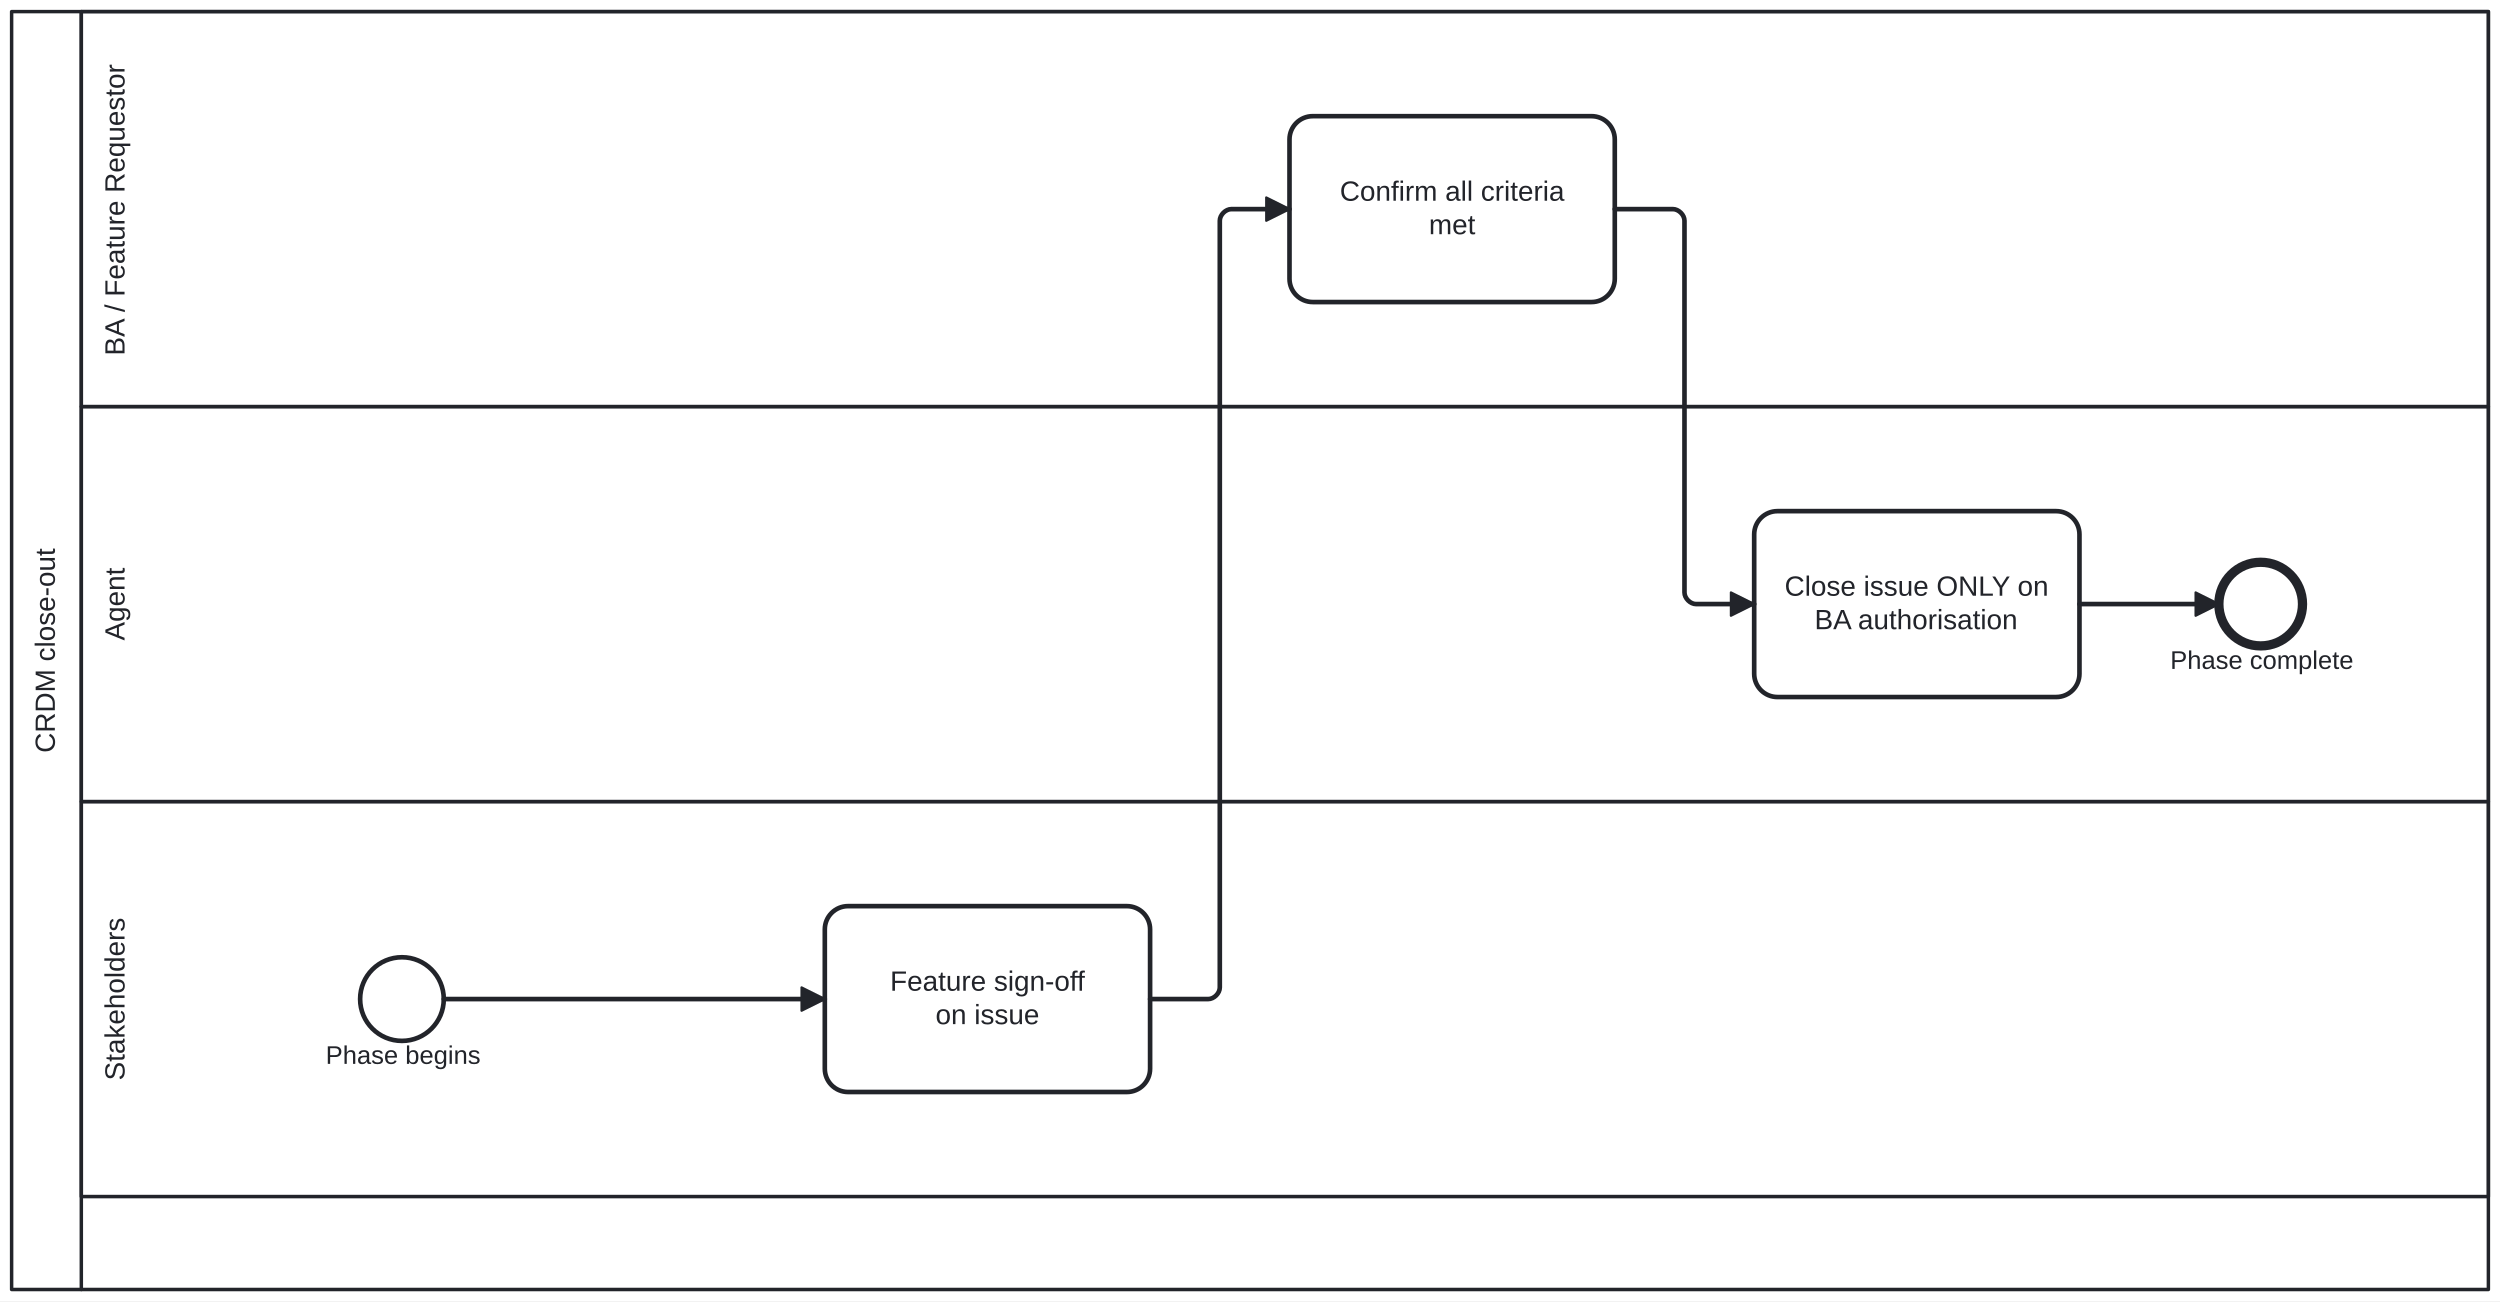
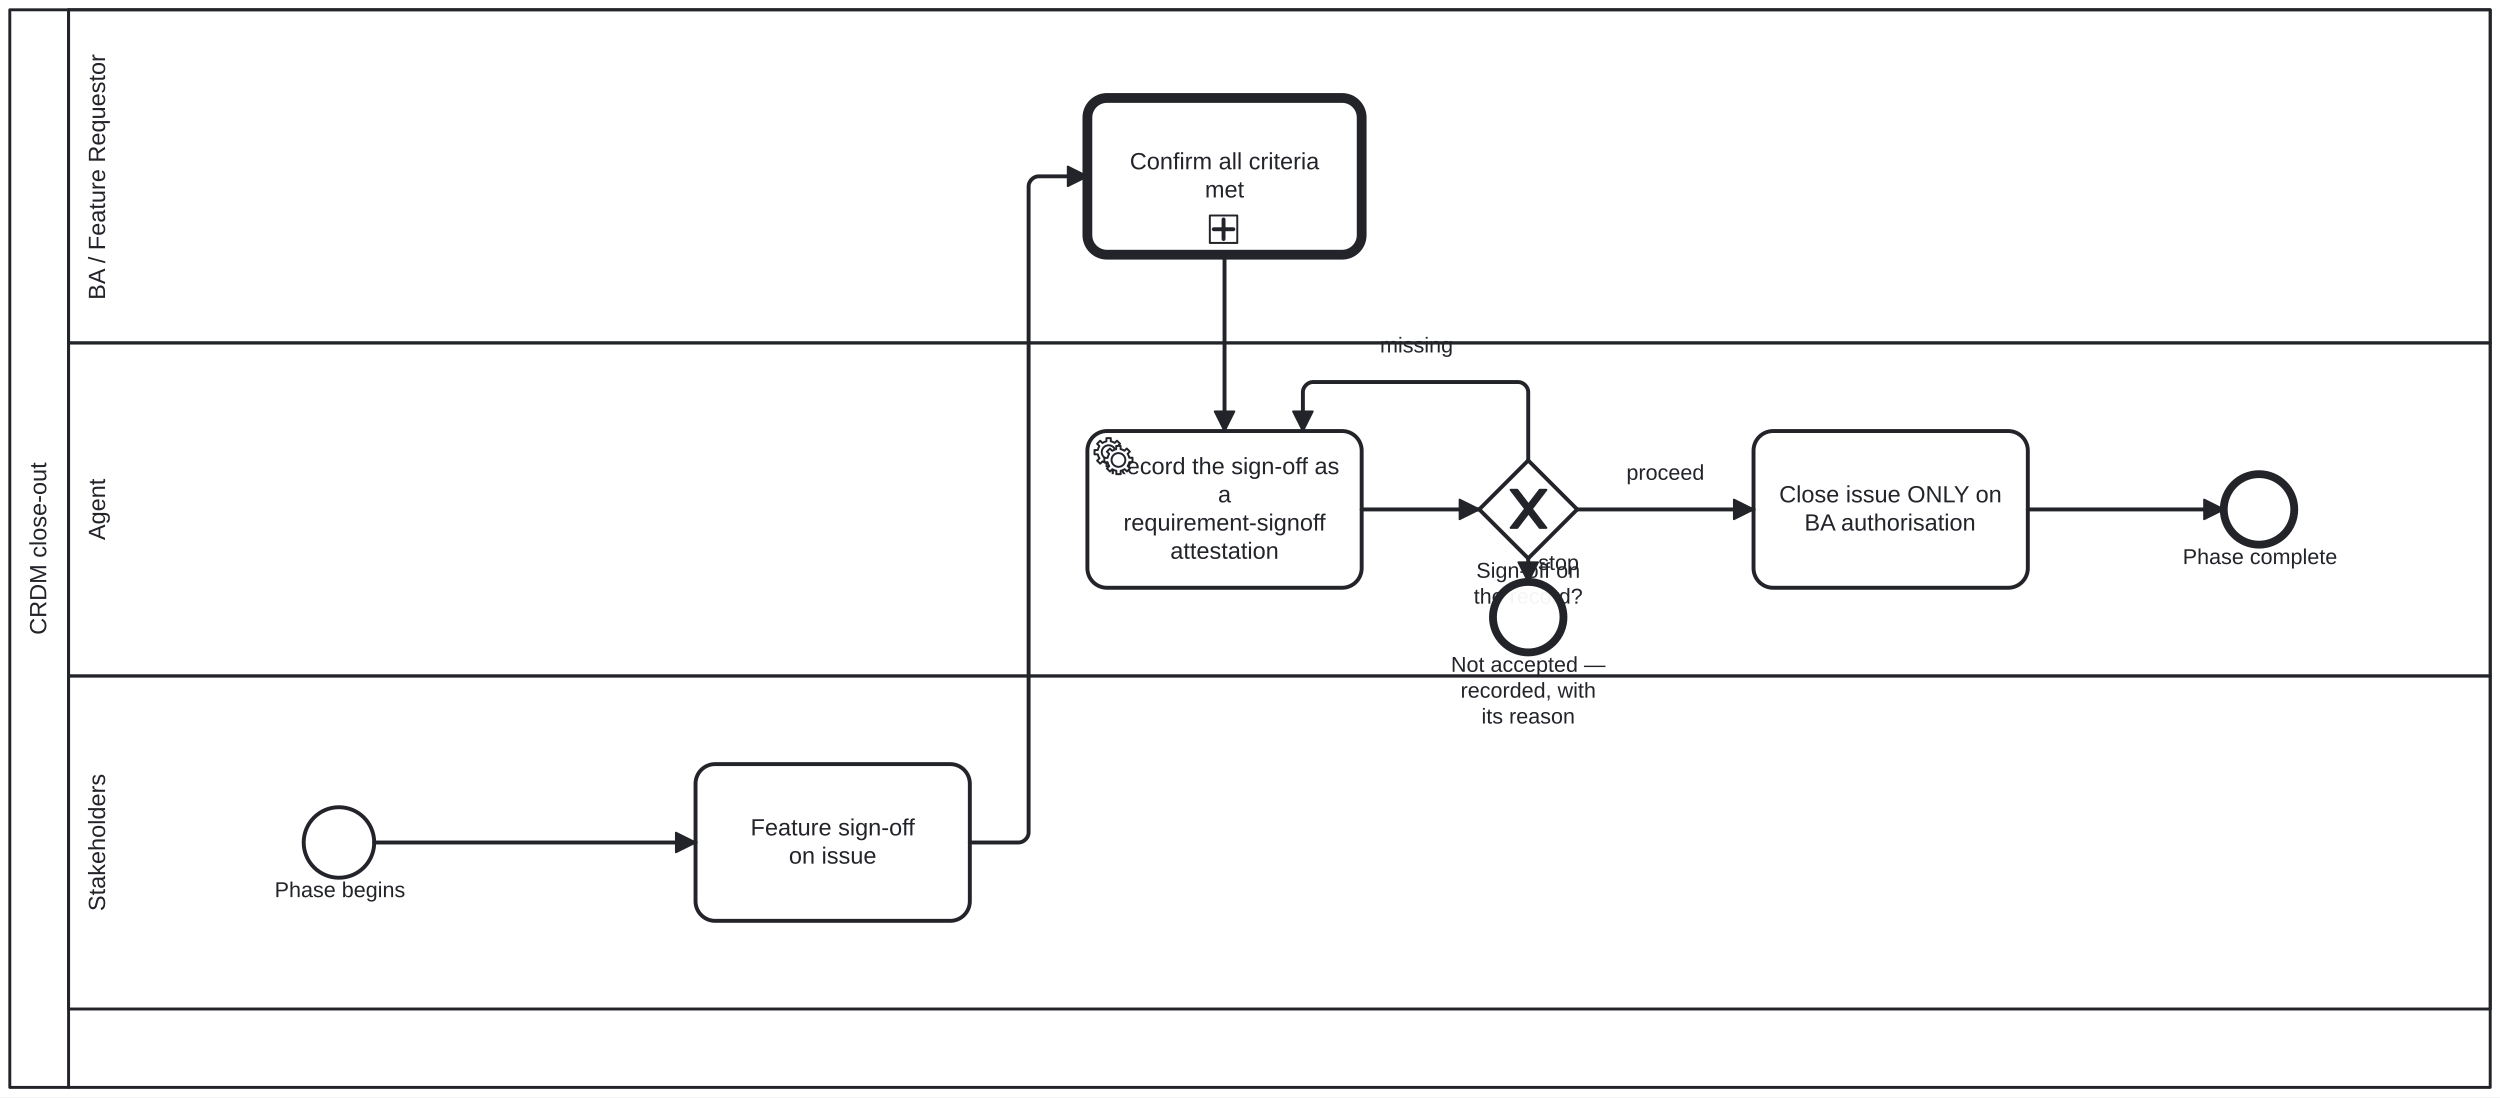
- <svg xmlns="http://www.w3.org/2000/svg" width="100%" style="max-width:100%;height:auto" viewBox="155 75 1076 560" version="1.1">
-   <rect x="155" y="75" width="1076" height="560" fill="#ffffff" />
+ <svg xmlns="http://www.w3.org/2000/svg" width="100%" style="max-width:100%;height:auto" viewBox="155 75 1276 560" version="1.1">
+   <rect x="155" y="75" width="1276" height="560" fill="#ffffff" />
  <g class="djs-group">
    <g class="djs-element djs-shape" data-element-id="Participant_Process_CRDM_Close" style="display: block;" transform="matrix(1 0 0 1 160 80)">
      <g class="djs-visual">
-         <rect x="0" y="0" width="1066" height="550" rx="0" ry="0" style="stroke-linecap: round; stroke-linejoin: round; stroke: rgb(34, 36, 42); stroke-width: 1.5px; fill: white; fill-opacity: 0.95;" />
+         <rect x="0" y="0" width="1266" height="550" rx="0" ry="0" style="stroke-linecap: round; stroke-linejoin: round; stroke: rgb(34, 36, 42); stroke-width: 1.5px; fill: white; fill-opacity: 0.95;" />
        <path style="fill: none; stroke-linecap: round; stroke-linejoin: round; stroke: rgb(34, 36, 42); stroke-width: 1.5px;" d="M30,0L30,550" />
        <text lineHeight="1.2" class="djs-label" style="font-family: Arial, sans-serif; font-size: 12px; font-weight: normal; fill: rgb(34, 36, 42);" transform="matrix(-1.83697e-16 -1 1 -1.83697e-16 0 550)">
          <tspan x="230.99" y="18.6">CRDM close-out</tspan>
        </text>
      </g>
-       <rect class="djs-hit djs-hit-all" x="0" y="0" width="1066" height="550" style="fill: none; stroke-opacity: 0; stroke: white; stroke-width: 15px;" />
+       <rect class="djs-hit djs-hit-all" x="0" y="0" width="1266" height="550" style="fill: none; stroke-opacity: 0; stroke: white; stroke-width: 15px;" />
    </g>
    <g class="djs-children">
      <g class="djs-group">
        <g class="djs-element djs-shape" data-element-id="Lane_Stakeholders" style="display: block;" transform="matrix(1 0 0 1 190 420)">
          <g class="djs-visual">
-             <rect x="0" y="0" width="1036" height="170" rx="0" ry="0" style="stroke-linecap: round; stroke-linejoin: round; stroke: rgb(34, 36, 42); stroke-width: 1.5px; fill: white; fill-opacity: 0.25;" />
+             <rect x="0" y="0" width="1236" height="170" rx="0" ry="0" style="stroke-linecap: round; stroke-linejoin: round; stroke: rgb(34, 36, 42); stroke-width: 1.5px; fill: white; fill-opacity: 0.25;" />
            <text lineHeight="1.2" class="djs-label" style="font-family: Arial, sans-serif; font-size: 12px; font-weight: normal; fill: rgb(34, 36, 42);" transform="matrix(-1.83697e-16 -1 1 -1.83697e-16 0 170)">
              <tspan x="49.979" y="18.6">Stakeholders</tspan>
            </text>
          </g>
-           <rect class="djs-hit djs-hit-all" x="0" y="0" width="1036" height="170" style="fill: none; stroke-opacity: 0; stroke: white; stroke-width: 15px;" />
+           <rect class="djs-hit djs-hit-all" x="0" y="0" width="1236" height="170" style="fill: none; stroke-opacity: 0; stroke: white; stroke-width: 15px;" />
        </g>
      </g>
      <g class="djs-group">
        <g class="djs-element djs-shape" data-element-id="Lane_Agent" style="display: block;" transform="matrix(1 0 0 1 190 250)">
          <g class="djs-visual">
-             <rect x="0" y="0" width="1036" height="170" rx="0" ry="0" style="stroke-linecap: round; stroke-linejoin: round; stroke: rgb(34, 36, 42); stroke-width: 1.5px; fill: white; fill-opacity: 0.25;" />
+             <rect x="0" y="0" width="1236" height="170" rx="0" ry="0" style="stroke-linecap: round; stroke-linejoin: round; stroke: rgb(34, 36, 42); stroke-width: 1.5px; fill: white; fill-opacity: 0.25;" />
            <text lineHeight="1.2" class="djs-label" style="font-family: Arial, sans-serif; font-size: 12px; font-weight: normal; fill: rgb(34, 36, 42);" transform="matrix(-1.83697e-16 -1 1 -1.83697e-16 0 170)">
              <tspan x="69.32" y="18.6">Agent</tspan>
            </text>
          </g>
-           <rect class="djs-hit djs-hit-all" x="0" y="0" width="1036" height="170" style="fill: none; stroke-opacity: 0; stroke: white; stroke-width: 15px;" />
+           <rect class="djs-hit djs-hit-all" x="0" y="0" width="1236" height="170" style="fill: none; stroke-opacity: 0; stroke: white; stroke-width: 15px;" />
        </g>
      </g>
      <g class="djs-group">
        <g class="djs-element djs-shape" data-element-id="Lane_BA" style="display: block;" transform="matrix(1 0 0 1 190 80)">
          <g class="djs-visual">
-             <rect x="0" y="0" width="1036" height="170" rx="0" ry="0" style="stroke-linecap: round; stroke-linejoin: round; stroke: rgb(34, 36, 42); stroke-width: 1.5px; fill: white; fill-opacity: 0.25;" />
+             <rect x="0" y="0" width="1236" height="170" rx="0" ry="0" style="stroke-linecap: round; stroke-linejoin: round; stroke: rgb(34, 36, 42); stroke-width: 1.5px; fill: white; fill-opacity: 0.25;" />
            <text lineHeight="1.2" class="djs-label" style="font-family: Arial, sans-serif; font-size: 12px; font-weight: normal; fill: rgb(34, 36, 42);" transform="matrix(-1.83697e-16 -1 1 -1.83697e-16 0 170)">
              <tspan x="21.968" y="18.6">BA / Feature Requestor</tspan>
            </text>
          </g>
-           <rect class="djs-hit djs-hit-all" x="0" y="0" width="1036" height="170" style="fill: none; stroke-opacity: 0; stroke: white; stroke-width: 15px;" />
+           <rect class="djs-hit djs-hit-all" x="0" y="0" width="1236" height="170" style="fill: none; stroke-opacity: 0; stroke: white; stroke-width: 15px;" />
        </g>
      </g>
      <g class="djs-group">
        <g class="djs-element djs-shape" data-element-id="Start_Process_CRDM_Close" style="display: block;" transform="matrix(1 0 0 1 310 487)">
          <g class="djs-visual">
            <circle cx="18" cy="18" r="18" style="stroke-linecap: round; stroke-linejoin: round; stroke: rgb(34, 36, 42); stroke-width: 2px; fill: white; fill-opacity: 0.95;" />
          </g>
          <rect class="djs-hit djs-hit-all" x="0" y="0" width="36" height="36" style="fill: none; stroke-opacity: 0; stroke: white; stroke-width: 15px;" />
        </g>
      </g>
      <g class="djs-group">
        <g class="djs-element djs-shape" data-element-id="Start_Process_CRDM_Close_label" style="display: block;" transform="matrix(1 0 0 1 295 523)">
          <g class="djs-visual">
            <text lineHeight="1.2" class="djs-label" style="font-family: Arial, sans-serif; font-size: 11px; font-weight: normal; fill: rgb(34, 36, 42);">
              <tspan x="0.17" y="9.9">Phase begins</tspan>
            </text>
          </g>
          <rect class="djs-hit djs-hit-all" x="0" y="0" width="67" height="14" style="fill: none; stroke-opacity: 0; stroke: white; stroke-width: 15px;" />
        </g>
      </g>
      <g class="djs-group">
        <g class="djs-element djs-shape" data-element-id="S_FeatureSignoff" style="display: block;" transform="matrix(1 0 0 1 510 465)">
          <g class="djs-visual">
            <rect x="0" y="0" width="140" height="80" rx="10" ry="10" style="stroke-linecap: round; stroke-linejoin: round; stroke: rgb(34, 36, 42); stroke-width: 2px; fill: white; fill-opacity: 0.95;" />
            <text lineHeight="1.2" class="djs-label" style="font-family: Arial, sans-serif; font-size: 12px; font-weight: normal; fill: rgb(34, 36, 42);">
              <tspan x="28.088" y="36.4">Feature sign-off</tspan>
              <tspan x="47.652" y="50.8">on issue</tspan>
            </text>
          </g>
          <rect class="djs-hit djs-hit-all" x="0" y="0" width="140" height="80" style="fill: none; stroke-opacity: 0; stroke: white; stroke-width: 15px;" />
        </g>
      </g>
      <g class="djs-group">
-         <g class="djs-element djs-shape" data-element-id="BA_Confirm" style="display: block;" transform="matrix(1 0 0 1 710 125)">
+         <a class="fa-subprocess-link" href="../../../processes/adjudication.html" target="_top">
+           <g class="djs-element djs-shape" data-element-id="BA_Confirm" style="display: block;" transform="matrix(1 0 0 1 710 125)">
+             <g class="djs-visual">
+               <rect x="0" y="0" width="140" height="80" rx="10" ry="10" style="stroke-linecap: round; stroke-linejoin: round; stroke: rgb(34, 36, 42); stroke-width: 5px; fill: white; fill-opacity: 0.95;" />
+               <text lineHeight="1.2" class="djs-label" style="font-family: Arial, sans-serif; font-size: 12px; font-weight: normal; fill: rgb(34, 36, 42);">
+                 <tspan x="21.657" y="36.4">Confirm all criteria</tspan>
+                 <tspan x="59.998" y="50.8">met</tspan>
+               </text>
+               <rect x="0" y="0" width="14" height="14" rx="0" ry="0" style="stroke-linecap: round; stroke-linejoin: round; stroke: rgb(34, 36, 42); stroke-width: 1px; fill: white;" transform="matrix(1 0 0 1 62.5 60)" />
+               <path data-marker="sub-process" d="m62.5,60 m 7,2 l 0,10 m -5,-5 l 10,0" style="fill: white; stroke-linecap: round; stroke-linejoin: round; stroke: rgb(34, 36, 42); stroke-width: 2px;" />
+             </g>
+             <rect class="djs-hit djs-hit-all" x="0" y="0" width="140" height="80" style="fill: none; stroke-opacity: 0; stroke: white; stroke-width: 15px;" />
+           </g>
+         </a>
+       </g>
+       <g class="djs-group">
+         <g class="djs-element djs-shape" data-element-id="A_RecordSignoff" style="display: block;" transform="matrix(1 0 0 1 710 295)">
          <g class="djs-visual">
            <rect x="0" y="0" width="140" height="80" rx="10" ry="10" style="stroke-linecap: round; stroke-linejoin: round; stroke: rgb(34, 36, 42); stroke-width: 2px; fill: white; fill-opacity: 0.95;" />
            <text lineHeight="1.2" class="djs-label" style="font-family: Arial, sans-serif; font-size: 12px; font-weight: normal; fill: rgb(34, 36, 42);">
-               <tspan x="21.657" y="36.4">Confirm all criteria</tspan>
-               <tspan x="59.998" y="50.8">met</tspan>
-             </text>
+               <tspan x="11.412" y="22">Record the sign-off as </tspan>
+               <tspan x="66.663" y="36.4">a</tspan>
+               <tspan x="18.417" y="50.8">requirement-signoff </tspan>
+               <tspan x="42.314" y="65.2">attestation</tspan>
+             </text>
+             <circle cx="5" cy="5" r="5" transform="translate(6, 6)" style="stroke-linecap: round; stroke-linejoin: round; stroke: none; stroke-width: 2px; fill: white;" />
+             <path d="m 12,18 v -1.713 c 0.352,-0.07 0.704,-0.178 1.048,-0.321 0.344,-0.145 0.666,-0.321 0.966,-0.521 l 1.194,1.18 1.567,-1.577 -1.195,-1.18 c 0.403,-0.614 0.683,-1.299 0.825,-2.018 l 1.622,-0.01 v -2.22 l -1.637,0.01 c -0.073,-0.352 -0.178,-0.7 -0.324,-1.044 -0.145,-0.344 -0.321,-0.664 -0.523,-0.962 l 1.131,-1.136 -1.583,-1.563 -1.13,1.136 c -0.614,-0.401 -1.303,-0.681 -2.023,-0.822 l 0.009,-1.619 h -2.241 l 0.004,1.631 c -0.354,0.074 -0.705,0.18 -1.05,0.324 -0.344,0.144 -0.665,0.321 -0.964,0.52 l -1.17,-1.158 -1.567,1.579 1.168,1.157 c -0.403,0.613 -0.683,1.298 -0.825,2.017 l -1.659,0.003 v 2.222 l 1.672,-0.006 c 0.073,0.351 0.18,0.702 0.324,1.045 0.145,0.344 0.321,0.664 0.523,0.961 l -1.199,1.197 1.584,1.56 1.196,-1.193 c 0.614,0.403 1.303,0.682 2.023,0.823 l 7.19e-4,1.699 h 2.227 z m 0.221,-3.996 c -1.789,0.75 -3.858,-0.093 -4.61,-1.874 -0.752,-1.783 0.091,-3.846 1.88,-4.596 1.788,-0.749 3.857,0.093 4.609,1.874 0.752,1.782 -0.091,3.846 -1.88,4.596 z" style="fill: white; stroke-linecap: round; stroke-linejoin: round; stroke: rgb(34, 36, 42); stroke-width: 1px;" />
+             <circle cx="5" cy="5" r="5" transform="translate(11, 10)" style="stroke-linecap: round; stroke-linejoin: round; stroke: none; stroke-width: 2px; fill: white;" />
+             <path d="m 17,22 v -1.713 c 0.352,-0.07 0.704,-0.178 1.048,-0.321 0.344,-0.145 0.666,-0.321 0.966,-0.521 l 1.194,1.18 1.567,-1.577 -1.195,-1.18 c 0.403,-0.614 0.683,-1.299 0.825,-2.018 l 1.622,-0.01 v -2.22 l -1.637,0.01 c -0.073,-0.352 -0.178,-0.7 -0.324,-1.044 -0.145,-0.344 -0.321,-0.664 -0.523,-0.962 l 1.131,-1.136 -1.583,-1.563 -1.13,1.136 c -0.614,-0.401 -1.303,-0.681 -2.023,-0.822 l 0.009,-1.619 h -2.241 l 0.004,1.631 c -0.354,0.074 -0.705,0.18 -1.05,0.324 -0.344,0.144 -0.665,0.321 -0.964,0.52 l -1.17,-1.158 -1.567,1.579 1.168,1.157 c -0.403,0.613 -0.683,1.298 -0.825,2.017 l -1.659,0.003 v 2.222 l 1.672,-0.006 c 0.073,0.351 0.18,0.702 0.324,1.045 0.145,0.344 0.321,0.664 0.523,0.961 l -1.199,1.197 1.584,1.56 1.196,-1.193 c 0.614,0.403 1.303,0.682 2.023,0.823 l 7.19e-4,1.699 h 2.227 z m 0.221,-3.996 c -1.789,0.75 -3.858,-0.093 -4.61,-1.874 -0.752,-1.783 0.091,-3.846 1.88,-4.596 1.788,-0.749 3.857,0.093 4.609,1.874 0.752,1.782 -0.091,3.846 -1.88,4.596 z" style="fill: white; stroke-linecap: round; stroke-linejoin: round; stroke: rgb(34, 36, 42); stroke-width: 1px;" />
          </g>
          <rect class="djs-hit djs-hit-all" x="0" y="0" width="140" height="80" style="fill: none; stroke-opacity: 0; stroke: white; stroke-width: 15px;" />
        </g>
      </g>
      <g class="djs-group">
-         <g class="djs-element djs-shape" data-element-id="A_Close" style="display: block;" transform="matrix(1 0 0 1 910 295)">
+         <g class="djs-element djs-shape" data-element-id="GW_SignoffRecorded" style="display: block;" transform="matrix(1 0 0 1 910 310)">
+           <g class="djs-visual">
+             <polygon points="25,0 50,25 25,50 0,25" style="stroke-linecap: round; stroke-linejoin: round; stroke: rgb(34, 36, 42); stroke-width: 2px; fill: white; fill-opacity: 0.95;" />
+             <path d="m 16,15 7.429,9.714 -7.429,9.714 3.429,0 5.714,-7.464 5.714,7.464 3.429,0 -7.429,-9.714 7.429,-9.714 -3.429,0 -5.714,7.464 -5.714,-7.464 -3.429,0 z" style="fill: rgb(34, 36, 42); stroke-linecap: round; stroke-linejoin: round; stroke: rgb(34, 36, 42); stroke-width: 1px;" />
+           </g>
+           <rect class="djs-hit djs-hit-all" x="0" y="0" width="50" height="50" style="fill: none; stroke-opacity: 0; stroke: white; stroke-width: 15px;" />
+         </g>
+       </g>
+       <g class="djs-group">
+         <g class="djs-element djs-shape" data-element-id="GW_SignoffRecorded_label" style="display: block;" transform="matrix(1 0 0 1 899 360)">
+           <g class="djs-visual">
+             <text lineHeight="1.2" class="djs-label" style="font-family: Arial, sans-serif; font-size: 11px; font-weight: normal; fill: rgb(34, 36, 42);">
+               <tspan x="9.499" y="9.9">Sign-off on </tspan>
+               <tspan x="8.178" y="23.1">the record?</tspan>
+             </text>
+           </g>
+           <rect class="djs-hit djs-hit-all" x="0" y="0" width="72" height="27" style="fill: none; stroke-opacity: 0; stroke: white; stroke-width: 15px;" />
+         </g>
+       </g>
+       <g class="djs-group">
+         <g class="djs-element djs-shape" data-element-id="End_NotAccepted" style="display: block;" transform="matrix(1 0 0 1 917 372)">
+           <g class="djs-visual">
+             <circle cx="18" cy="18" r="18" style="stroke-linecap: round; stroke-linejoin: round; stroke: rgb(34, 36, 42); stroke-width: 4px; fill: white; fill-opacity: 0.95;" />
+           </g>
+           <rect class="djs-hit djs-hit-all" x="0" y="0" width="36" height="36" style="fill: none; stroke-opacity: 0; stroke: white; stroke-width: 15px;" />
+         </g>
+       </g>
+       <g class="djs-group">
+         <g class="djs-element djs-shape" data-element-id="End_NotAccepted_label" style="display: block;" transform="matrix(1 0 0 1 893 408)">
+           <g class="djs-visual">
+             <text lineHeight="1.2" class="djs-label" style="font-family: Arial, sans-serif; font-size: 11px; font-weight: normal; fill: rgb(34, 36, 42);">
+               <tspan x="2.563" y="9.9">Not accepted — </tspan>
+               <tspan x="7.456" y="23.1">recorded, with </tspan>
+               <tspan x="18.155" y="36.3">its reason</tspan>
+             </text>
+           </g>
+           <rect class="djs-hit djs-hit-all" x="0" y="0" width="84" height="40" style="fill: none; stroke-opacity: 0; stroke: white; stroke-width: 15px;" />
+         </g>
+       </g>
+       <g class="djs-group">
+         <g class="djs-element djs-shape" data-element-id="A_Close" style="display: block;" transform="matrix(1 0 0 1 1050 295)">
          <g class="djs-visual">
            <rect x="0" y="0" width="140" height="80" rx="10" ry="10" style="stroke-linecap: round; stroke-linejoin: round; stroke: rgb(34, 36, 42); stroke-width: 2px; fill: white; fill-opacity: 0.95;" />
            <text lineHeight="1.2" class="djs-label" style="font-family: Arial, sans-serif; font-size: 12px; font-weight: normal; fill: rgb(34, 36, 42);">
              <tspan x="13.085" y="36.4">Close issue ONLY on</tspan>
              <tspan x="25.973" y="50.8">BA authorisation</tspan>
            </text>
          </g>
          <rect class="djs-hit djs-hit-all" x="0" y="0" width="140" height="80" style="fill: none; stroke-opacity: 0; stroke: white; stroke-width: 15px;" />
        </g>
      </g>
      <g class="djs-group">
-         <g class="djs-element djs-shape" data-element-id="End_Process_CRDM_Close" style="display: block;" transform="matrix(1 0 0 1 1110 317)">
+         <g class="djs-element djs-shape" data-element-id="End_Process_CRDM_Close" style="display: block;" transform="matrix(1 0 0 1 1290 317)">
          <g class="djs-visual">
            <circle cx="18" cy="18" r="18" style="stroke-linecap: round; stroke-linejoin: round; stroke: rgb(34, 36, 42); stroke-width: 4px; fill: white; fill-opacity: 0.95;" />
          </g>
          <rect class="djs-hit djs-hit-all" x="0" y="0" width="36" height="36" style="fill: none; stroke-opacity: 0; stroke: white; stroke-width: 15px;" />
        </g>
      </g>
      <g class="djs-group">
-         <g class="djs-element djs-shape" data-element-id="End_Process_CRDM_Close_label" style="display: block;" transform="matrix(1 0 0 1 1089 353)">
+         <g class="djs-element djs-shape" data-element-id="End_Process_CRDM_Close_label" style="display: block;" transform="matrix(1 0 0 1 1269 353)">
          <g class="djs-visual">
            <text lineHeight="1.2" class="djs-label" style="font-family: Arial, sans-serif; font-size: 11px; font-weight: normal; fill: rgb(34, 36, 42);">
              <tspan x="0.06" y="9.9">Phase complete</tspan>
            </text>
          </g>
          <rect class="djs-hit djs-hit-all" x="0" y="0" width="79" height="14" style="fill: none; stroke-opacity: 0; stroke: white; stroke-width: 15px;" />
        </g>
      </g>
      <g class="djs-group">
        <g class="djs-element djs-connection" data-element-id="SF_Process_CRDM_Close_1" style="display: block;">
          <g class="djs-visual">
            <defs>
              <marker id="folio-marker-1" viewBox="0 0 20 20" refX="11" refY="10" markerWidth="10" markerHeight="10" orient="auto">
                <path d="M 1 5 L 11 10 L 1 15 Z" style="stroke-linecap: round; stroke-linejoin: round; stroke: rgb(34, 36, 42); stroke-width: 1px; fill: rgb(34, 36, 42);" />
              </marker>
            </defs>
            <path data-corner-radius="5" style="fill: none; stroke-linecap: round; stroke-linejoin: round; stroke: rgb(34, 36, 42); stroke-width: 2px; marker-end: url('#folio-marker-1');" d="M346,505L510,505" />
          </g>
          <path d="M346,505L510,505" class="djs-hit djs-hit-stroke" style="fill: none; stroke-opacity: 0; stroke: white; stroke-width: 15px;" />
        </g>
      </g>
      <g class="djs-group">
        <g class="djs-element djs-connection" data-element-id="SF_Process_CRDM_Close_2" style="display: block;">
          <g class="djs-visual">
            <defs>
              <marker id="folio-marker-2" viewBox="0 0 20 20" refX="11" refY="10" markerWidth="10" markerHeight="10" orient="auto">
                <path d="M 1 5 L 11 10 L 1 15 Z" style="stroke-linecap: round; stroke-linejoin: round; stroke: rgb(34, 36, 42); stroke-width: 1px; fill: rgb(34, 36, 42);" />
              </marker>
            </defs>
            <path data-corner-radius="5" style="fill: none; stroke-linecap: round; stroke-linejoin: round; stroke: rgb(34, 36, 42); stroke-width: 2px; marker-end: url('#folio-marker-2');" d="M650,505L675,505C677.5,505,680,502.5,680,500L680,170C680,167.5,682.5,165,685,165L710,165" />
          </g>
          <path d="M650,505L680,505L680,165L710,165" class="djs-hit djs-hit-stroke" style="fill: none; stroke-opacity: 0; stroke: white; stroke-width: 15px;" />
        </g>
      </g>
      <g class="djs-group">
        <g class="djs-element djs-connection" data-element-id="SF_Process_CRDM_Close_3" style="display: block;">
          <g class="djs-visual">
            <defs>
              <marker id="folio-marker-3" viewBox="0 0 20 20" refX="11" refY="10" markerWidth="10" markerHeight="10" orient="auto">
                <path d="M 1 5 L 11 10 L 1 15 Z" style="stroke-linecap: round; stroke-linejoin: round; stroke: rgb(34, 36, 42); stroke-width: 1px; fill: rgb(34, 36, 42);" />
              </marker>
            </defs>
-             <path data-corner-radius="5" style="fill: none; stroke-linecap: round; stroke-linejoin: round; stroke: rgb(34, 36, 42); stroke-width: 2px; marker-end: url('#folio-marker-3');" d="M850,165L875,165C877.5,165,880,167.5,880,170L880,330C880,332.5,882.5,335,885,335L910,335" />
-           </g>
-           <path d="M850,165L880,165L880,335L910,335" class="djs-hit djs-hit-stroke" style="fill: none; stroke-opacity: 0; stroke: white; stroke-width: 15px;" />
+             <path data-corner-radius="5" style="fill: none; stroke-linecap: round; stroke-linejoin: round; stroke: rgb(34, 36, 42); stroke-width: 2px; marker-end: url('#folio-marker-3');" d="M780,205L780,295" />
+           </g>
+           <path d="M780,205L780,295" class="djs-hit djs-hit-stroke" style="fill: none; stroke-opacity: 0; stroke: white; stroke-width: 15px;" />
+         </g>
+       </g>
+       <g class="djs-group">
+         <g class="djs-element djs-connection" data-element-id="SF_Close_Gate" style="display: block;">
+           <g class="djs-visual">
+             <defs>
+               <marker id="folio-marker-4" viewBox="0 0 20 20" refX="11" refY="10" markerWidth="10" markerHeight="10" orient="auto">
+                 <path d="M 1 5 L 11 10 L 1 15 Z" style="stroke-linecap: round; stroke-linejoin: round; stroke: rgb(34, 36, 42); stroke-width: 1px; fill: rgb(34, 36, 42);" />
+               </marker>
+             </defs>
+             <path data-corner-radius="5" style="fill: none; stroke-linecap: round; stroke-linejoin: round; stroke: rgb(34, 36, 42); stroke-width: 2px; marker-end: url('#folio-marker-4');" d="M850,335L910,335" />
+           </g>
+           <path d="M850,335L910,335" class="djs-hit djs-hit-stroke" style="fill: none; stroke-opacity: 0; stroke: white; stroke-width: 15px;" />
+         </g>
+       </g>
+       <g class="djs-group">
+         <g class="djs-element djs-connection" data-element-id="SF_Close_Proceed" style="display: block;">
+           <g class="djs-visual">
+             <defs>
+               <marker id="folio-marker-5" viewBox="0 0 20 20" refX="11" refY="10" markerWidth="10" markerHeight="10" orient="auto">
+                 <path d="M 1 5 L 11 10 L 1 15 Z" style="stroke-linecap: round; stroke-linejoin: round; stroke: rgb(34, 36, 42); stroke-width: 1px; fill: rgb(34, 36, 42);" />
+               </marker>
+             </defs>
+             <path data-corner-radius="5" style="fill: none; stroke-linecap: round; stroke-linejoin: round; stroke: rgb(34, 36, 42); stroke-width: 2px; marker-end: url('#folio-marker-5');" d="M960,335L1050,335" />
+           </g>
+           <path d="M960,335L1050,335" class="djs-hit djs-hit-stroke" style="fill: none; stroke-opacity: 0; stroke: white; stroke-width: 15px;" />
+         </g>
+       </g>
+       <g class="djs-group">
+         <g class="djs-element djs-shape" data-element-id="SF_Close_Proceed_label" style="display: block;" transform="matrix(1 0 0 1 985 310)">
+           <g class="djs-visual">
+             <text lineHeight="1.2" class="djs-label" style="font-family: Arial, sans-serif; font-size: 11px; font-weight: normal; fill: rgb(34, 36, 42);">
+               <tspan x="0.124" y="9.9">proceed</tspan>
+             </text>
+           </g>
+           <rect class="djs-hit djs-hit-all" x="0" y="0" width="40" height="14" style="fill: none; stroke-opacity: 0; stroke: white; stroke-width: 15px;" />
+         </g>
+       </g>
+       <g class="djs-group">
+         <g class="djs-element djs-connection" data-element-id="SF_Close_Stop" style="display: block;">
+           <g class="djs-visual">
+             <defs>
+               <marker id="folio-marker-6" viewBox="0 0 20 20" refX="11" refY="10" markerWidth="10" markerHeight="10" orient="auto">
+                 <path d="M 1 5 L 11 10 L 1 15 Z" style="stroke-linecap: round; stroke-linejoin: round; stroke: rgb(34, 36, 42); stroke-width: 1px; fill: rgb(34, 36, 42);" />
+               </marker>
+             </defs>
+             <path data-corner-radius="5" style="fill: none; stroke-linecap: round; stroke-linejoin: round; stroke: rgb(34, 36, 42); stroke-width: 2px; marker-end: url('#folio-marker-6');" d="M935,360L935,372" />
+           </g>
+           <path d="M935,360L935,372" class="djs-hit djs-hit-stroke" style="fill: none; stroke-opacity: 0; stroke: white; stroke-width: 15px;" />
+         </g>
+       </g>
+       <g class="djs-group">
+         <g class="djs-element djs-shape" data-element-id="SF_Close_Stop_label" style="display: block;" transform="matrix(1 0 0 1 940 356)">
+           <g class="djs-visual">
+             <text lineHeight="1.2" class="djs-label" style="font-family: Arial, sans-serif; font-size: 11px; font-weight: normal; fill: rgb(34, 36, 42);">
+               <tspan x="0.104" y="9.9">stop</tspan>
+             </text>
+           </g>
+           <rect class="djs-hit djs-hit-all" x="0" y="0" width="21" height="14" style="fill: none; stroke-opacity: 0; stroke: white; stroke-width: 15px;" />
+         </g>
+       </g>
+       <g class="djs-group">
+         <g class="djs-element djs-connection" data-element-id="SF_Close_Missing" style="display: block;">
+           <g class="djs-visual">
+             <defs>
+               <marker id="folio-marker-7" viewBox="0 0 20 20" refX="11" refY="10" markerWidth="10" markerHeight="10" orient="auto">
+                 <path d="M 1 5 L 11 10 L 1 15 Z" style="stroke-linecap: round; stroke-linejoin: round; stroke: rgb(34, 36, 42); stroke-width: 1px; fill: rgb(34, 36, 42);" />
+               </marker>
+             </defs>
+             <path data-corner-radius="5" style="fill: none; stroke-linecap: round; stroke-linejoin: round; stroke: rgb(34, 36, 42); stroke-width: 2px; marker-end: url('#folio-marker-7');" d="M935,310L935,275C935,272.5,932.5,270,930,270L825,270C822.5,270,820,272.5,820,275L820,295" />
+           </g>
+           <path d="M935,310L935,270L820,270L820,295" class="djs-hit djs-hit-stroke" style="fill: none; stroke-opacity: 0; stroke: white; stroke-width: 15px;" />
+         </g>
+       </g>
+       <g class="djs-group">
+         <g class="djs-element djs-shape" data-element-id="SF_Close_Missing_label" style="display: block;" transform="matrix(1 0 0 1 859 245)">
+           <g class="djs-visual">
+             <text lineHeight="1.2" class="djs-label" style="font-family: Arial, sans-serif; font-size: 11px; font-weight: normal; fill: rgb(34, 36, 42);">
+               <tspan x="0.357" y="9.9">missing</tspan>
+             </text>
+           </g>
+           <rect class="djs-hit djs-hit-all" x="0" y="0" width="38" height="14" style="fill: none; stroke-opacity: 0; stroke: white; stroke-width: 15px;" />
        </g>
      </g>
      <g class="djs-group">
        <g class="djs-element djs-connection" data-element-id="SF_Process_CRDM_Close_4" style="display: block;">
          <g class="djs-visual">
            <defs>
-               <marker id="folio-marker-4" viewBox="0 0 20 20" refX="11" refY="10" markerWidth="10" markerHeight="10" orient="auto">
-                 <path d="M 1 5 L 11 10 L 1 15 Z" style="stroke-linecap: round; stroke-linejoin: round; stroke: rgb(34, 36, 42); stroke-width: 1px; fill: rgb(34, 36, 42);" />
-               </marker>
-             </defs>
-             <path data-corner-radius="5" style="fill: none; stroke-linecap: round; stroke-linejoin: round; stroke: rgb(34, 36, 42); stroke-width: 2px; marker-end: url('#folio-marker-4');" d="M1050,335L1110,335" />
-           </g>
-           <path d="M1050,335L1110,335" class="djs-hit djs-hit-stroke" style="fill: none; stroke-opacity: 0; stroke: white; stroke-width: 15px;" />
+               <marker id="folio-marker-8" viewBox="0 0 20 20" refX="11" refY="10" markerWidth="10" markerHeight="10" orient="auto">
+                 <path d="M 1 5 L 11 10 L 1 15 Z" style="stroke-linecap: round; stroke-linejoin: round; stroke: rgb(34, 36, 42); stroke-width: 1px; fill: rgb(34, 36, 42);" />
+               </marker>
+             </defs>
+             <path data-corner-radius="5" style="fill: none; stroke-linecap: round; stroke-linejoin: round; stroke: rgb(34, 36, 42); stroke-width: 2px; marker-end: url('#folio-marker-8');" d="M1190,335L1290,335" />
+           </g>
+           <path d="M1190,335L1290,335" class="djs-hit djs-hit-stroke" style="fill: none; stroke-opacity: 0; stroke: white; stroke-width: 15px;" />
        </g>
      </g>
    </g>
  </g>
</svg>
